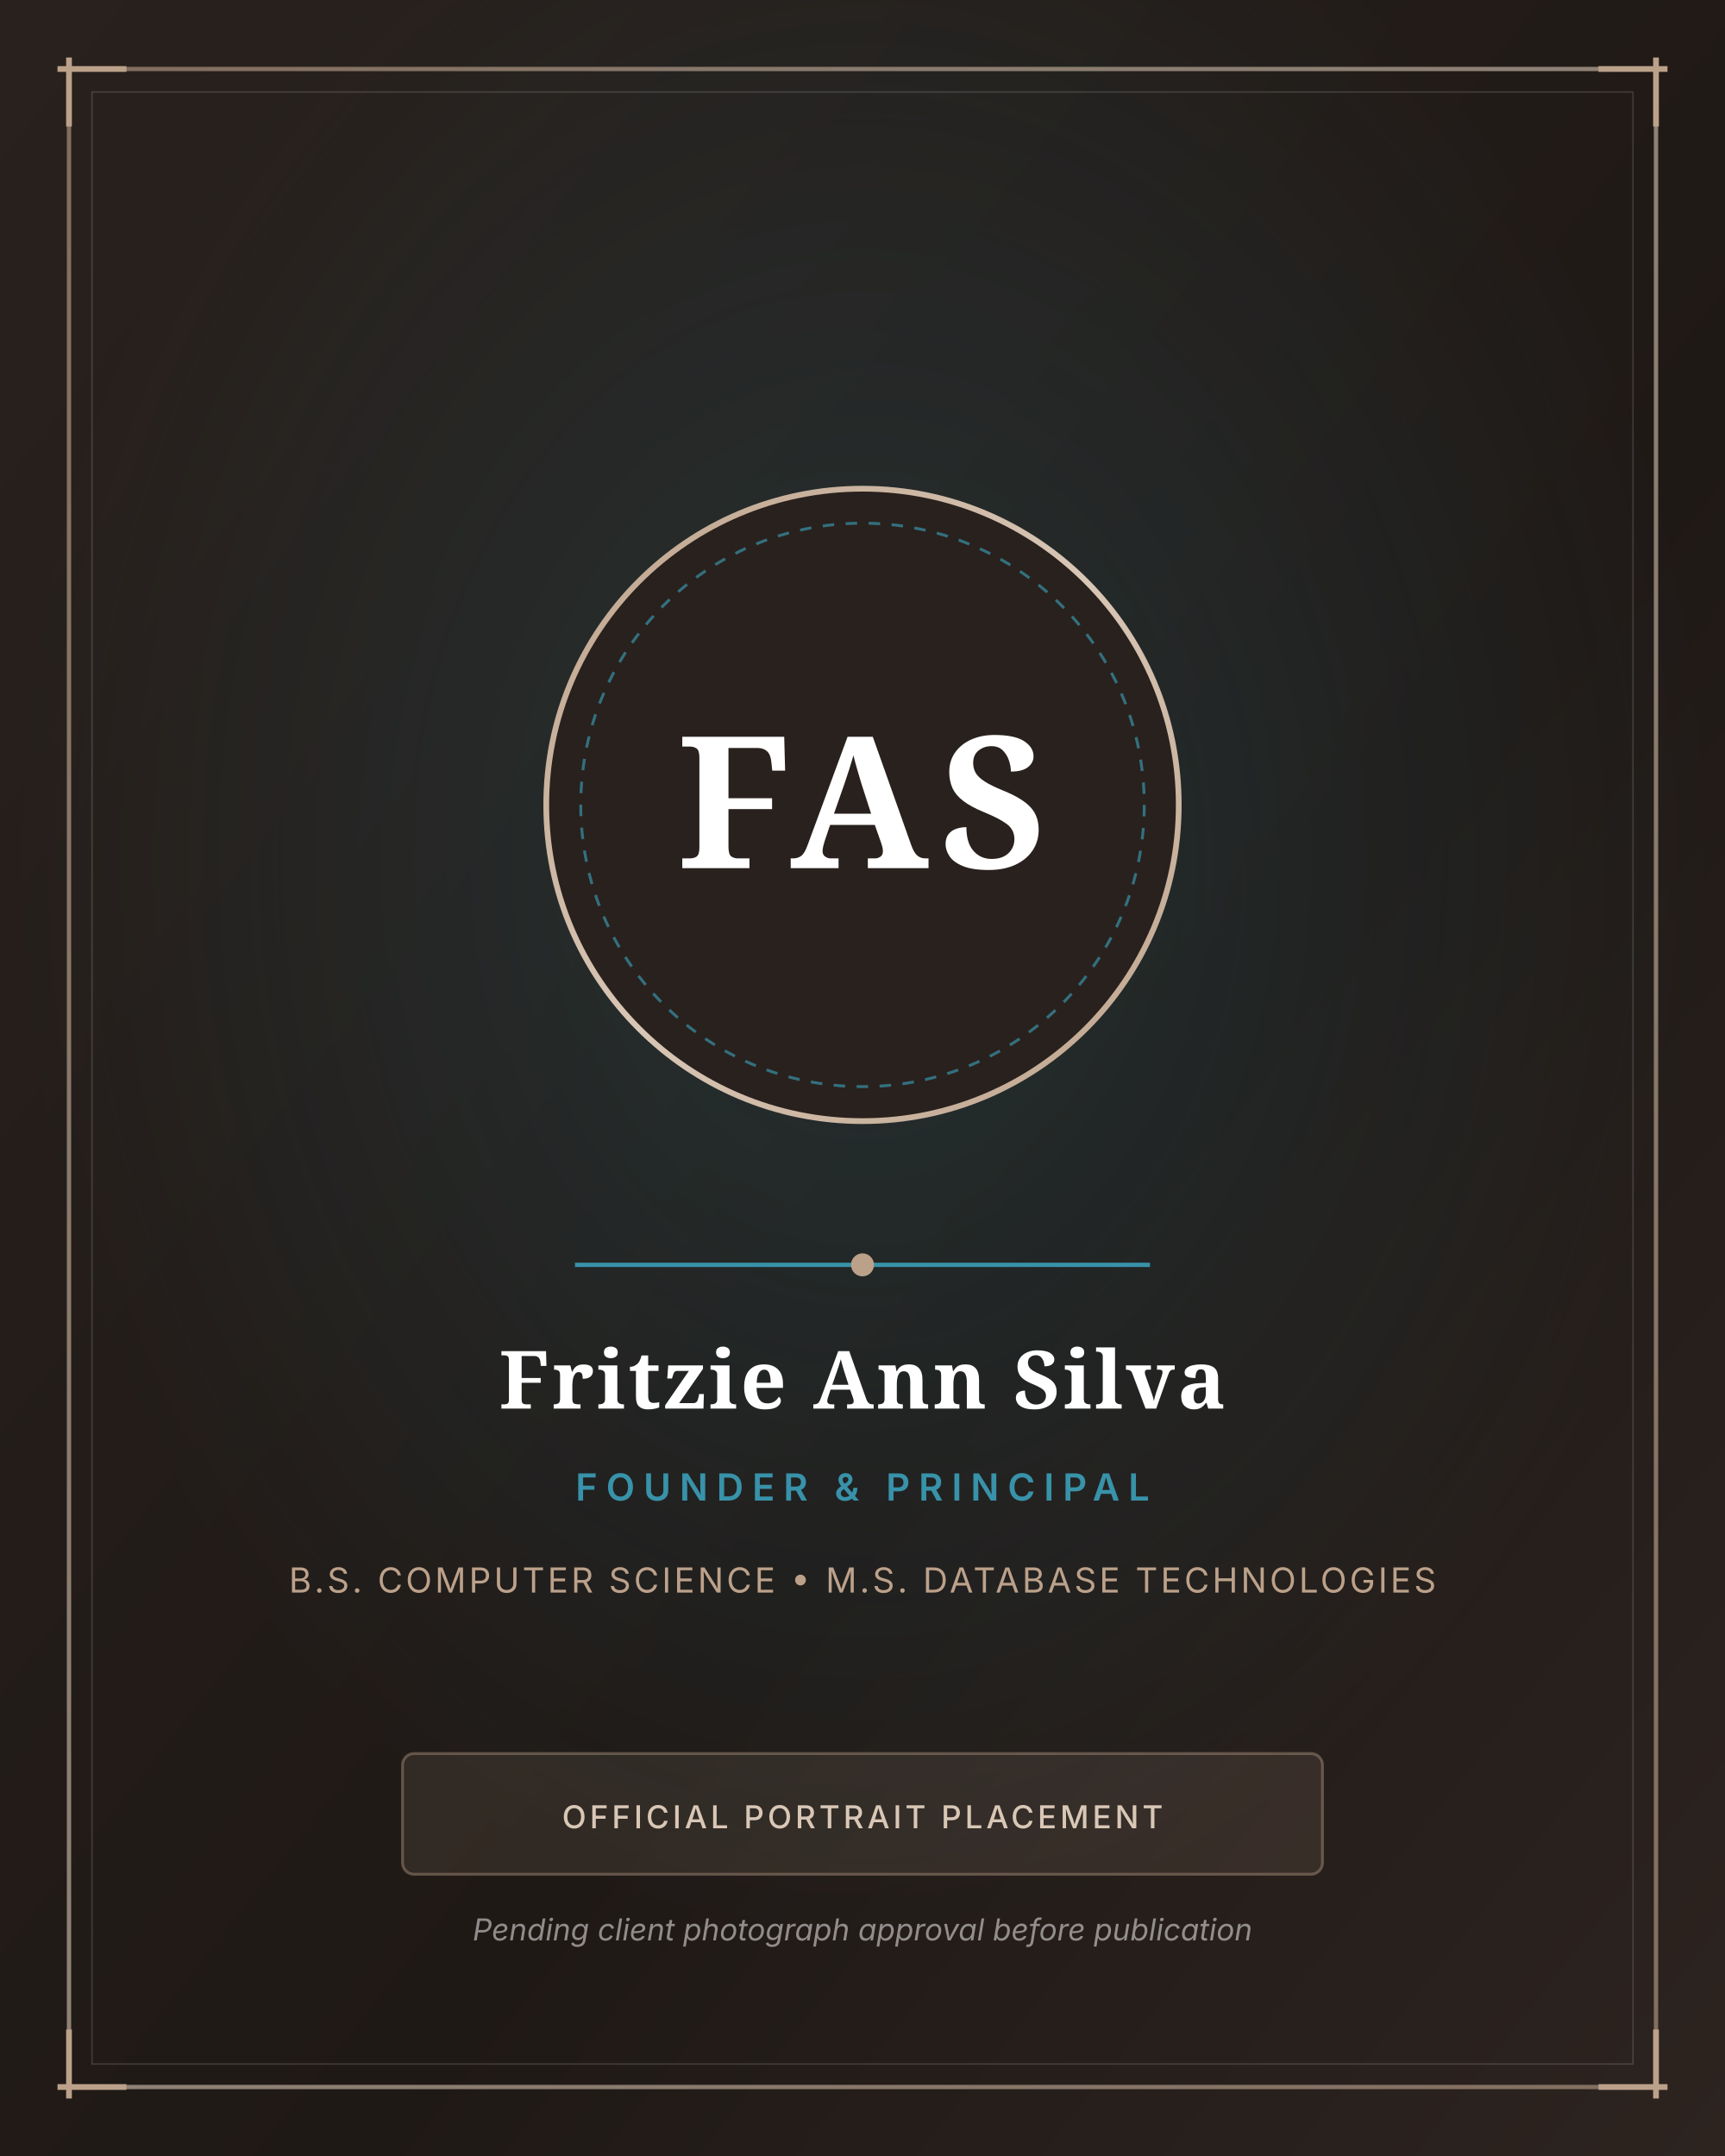
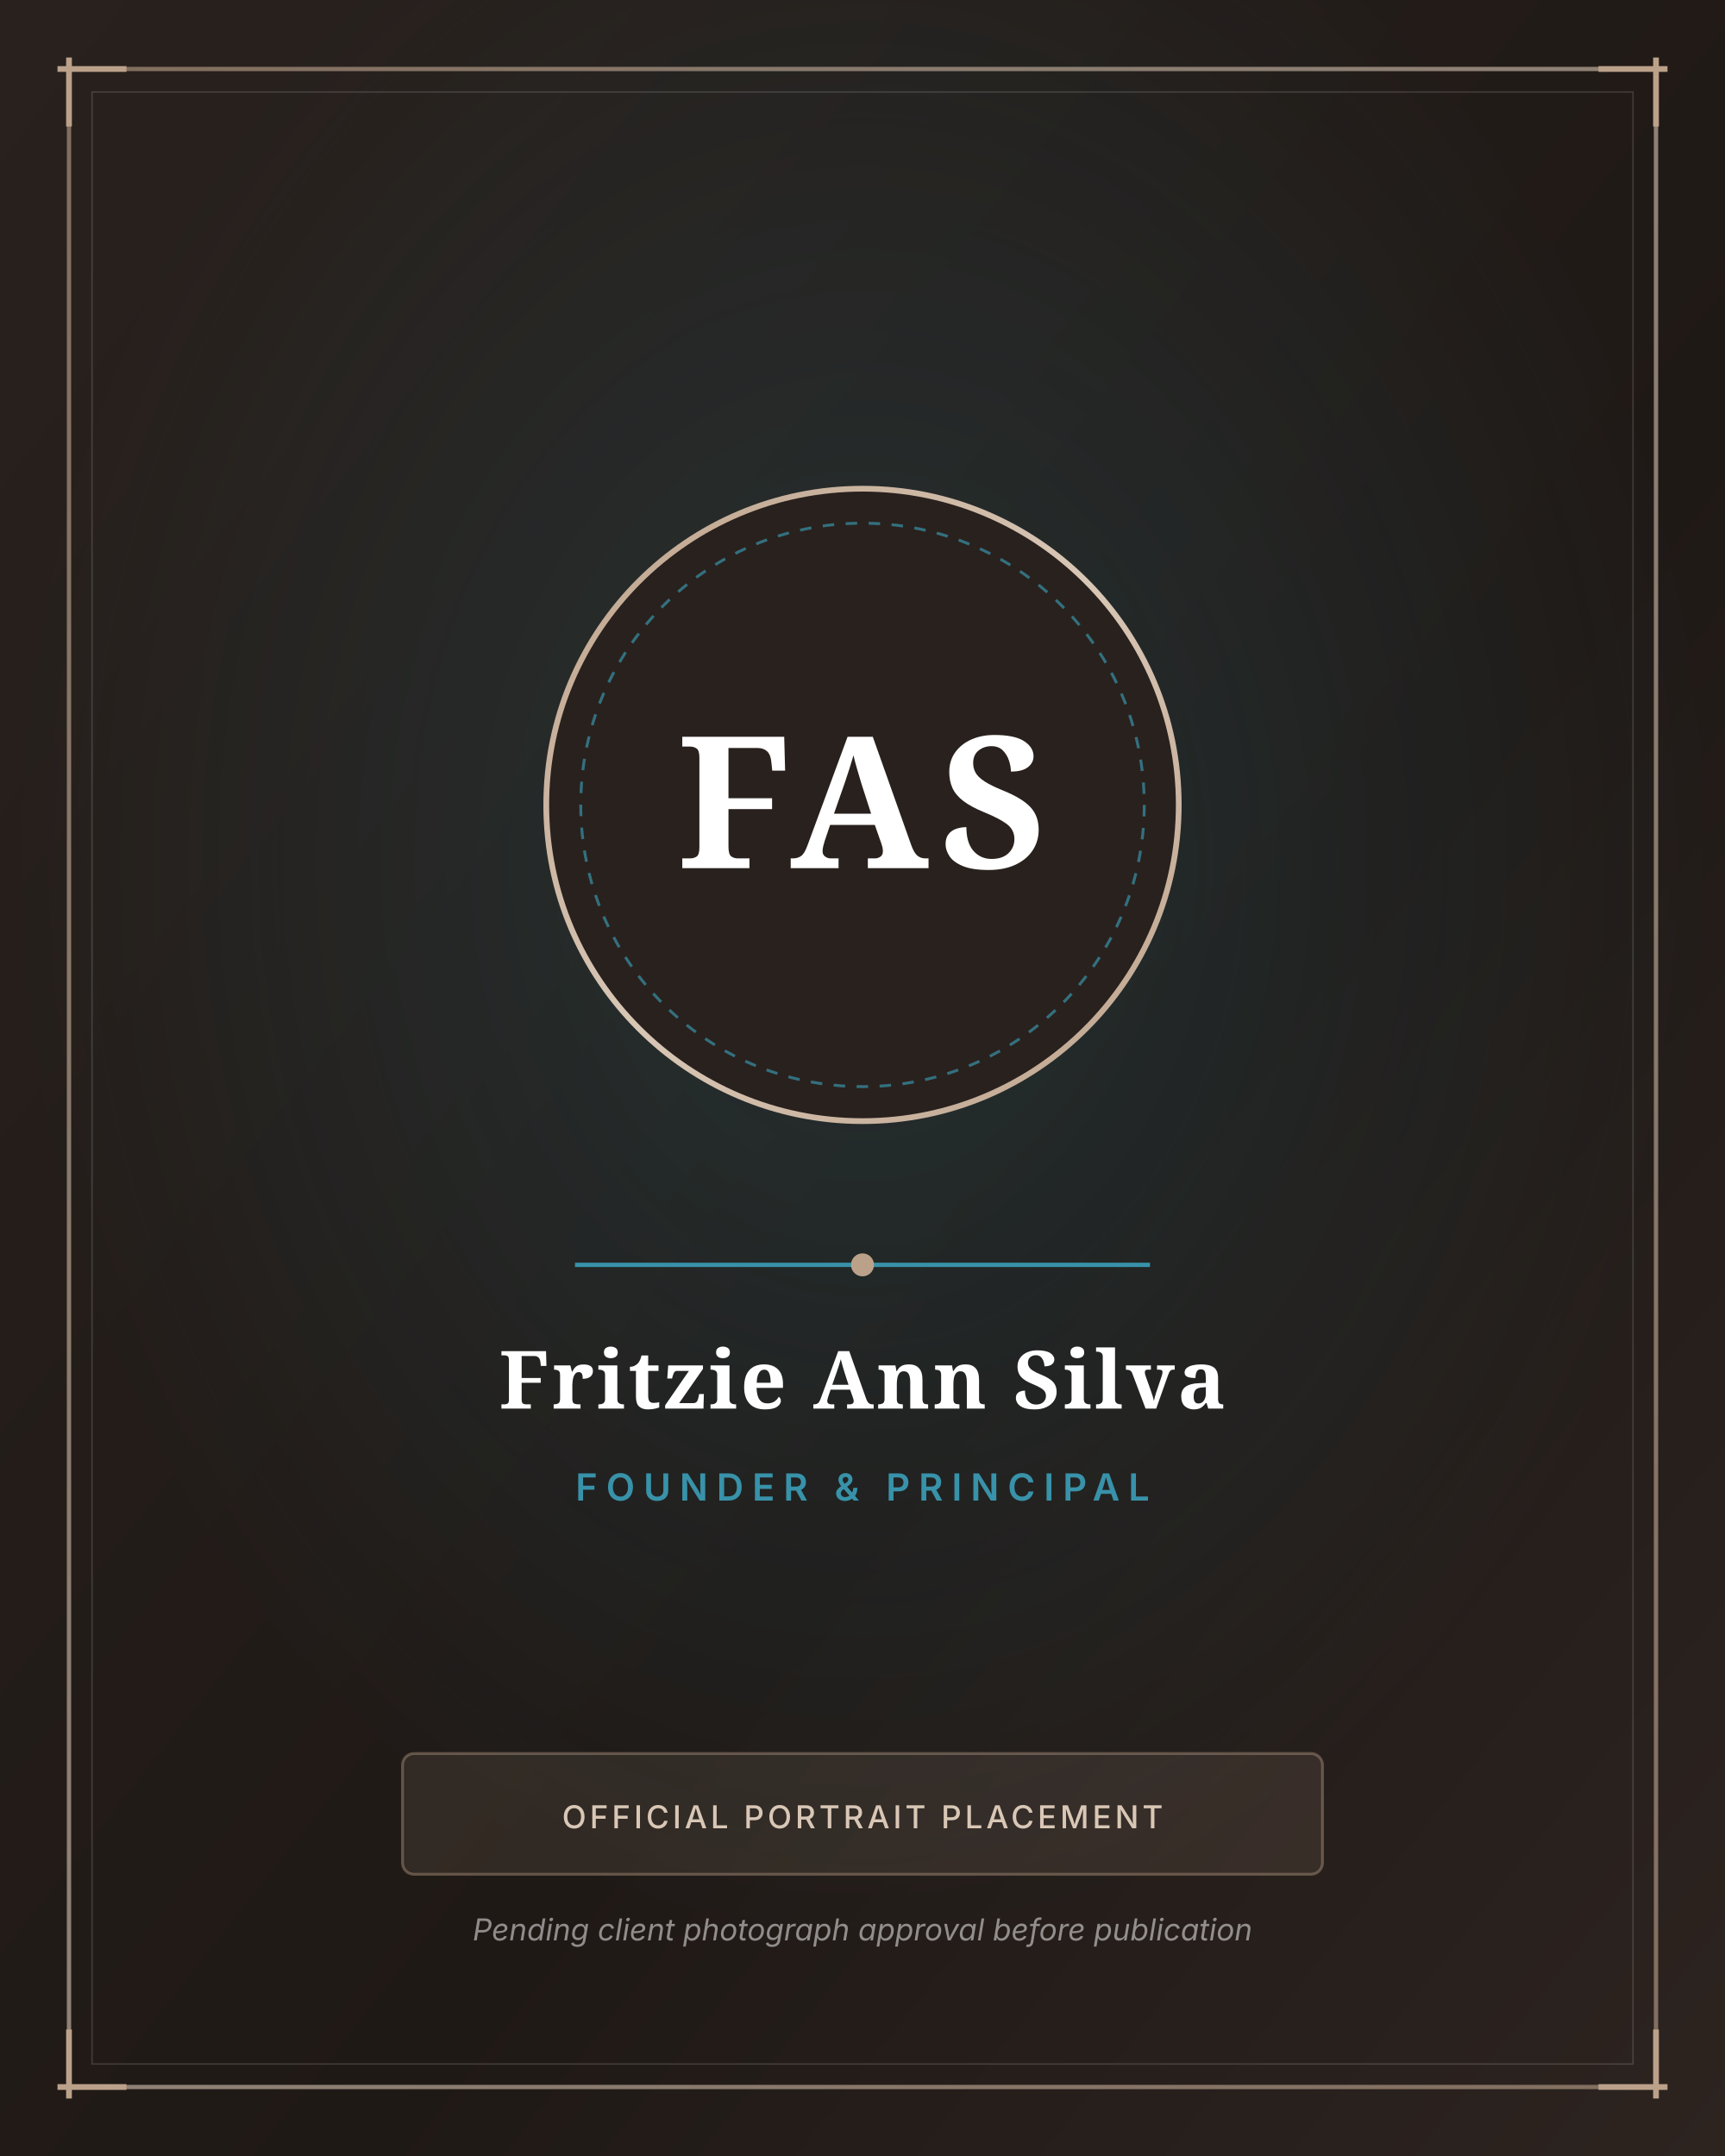
<svg xmlns="http://www.w3.org/2000/svg" viewBox="0 0 600 750" width="600" height="750">
  <defs>
    <linearGradient id="bgGrad" x1="0%" y1="0%" x2="100%" y2="100%">
      <stop offset="0%" stop-color="#29211D" />
      <stop offset="60%" stop-color="#1F1916" />
      <stop offset="100%" stop-color="#2D2420" />
    </linearGradient>
    <linearGradient id="goldGrad" x1="0%" y1="0%" x2="100%" y2="100%">
      <stop offset="0%" stop-color="#BCA18A" />
      <stop offset="50%" stop-color="#D9C7B6" />
      <stop offset="100%" stop-color="#BCA18A" />
    </linearGradient>
    <radialGradient id="tealGlow" cx="50%" cy="40%" r="50%">
      <stop offset="0%" stop-color="#3892A9" stop-opacity="0.18" />
      <stop offset="100%" stop-color="#3892A9" stop-opacity="0" />
    </radialGradient>
  </defs>
  <rect width="600" height="750" fill="url(#bgGrad)" />
  <rect width="600" height="750" fill="url(#tealGlow)" />
  <rect x="24" y="24" width="552" height="702" fill="none" stroke="url(#goldGrad)" stroke-width="1.5" stroke-opacity="0.6" />
  <rect x="32" y="32" width="536" height="686" fill="none" stroke="#FFFFFF" stroke-width="0.5" stroke-opacity="0.15" />
  <line x1="20" y1="24" x2="44" y2="24" stroke="#BCA18A" stroke-width="2" />
  <line x1="24" y1="20" x2="24" y2="44" stroke="#BCA18A" stroke-width="2" />
  <line x1="556" y1="24" x2="580" y2="24" stroke="#BCA18A" stroke-width="2" />
  <line x1="576" y1="20" x2="576" y2="44" stroke="#BCA18A" stroke-width="2" />
  <line x1="20" y1="726" x2="44" y2="726" stroke="#BCA18A" stroke-width="2" />
  <line x1="24" y1="706" x2="24" y2="730" stroke="#BCA18A" stroke-width="2" />
  <line x1="556" y1="726" x2="580" y2="726" stroke="#BCA18A" stroke-width="2" />
  <line x1="576" y1="706" x2="576" y2="730" stroke="#BCA18A" stroke-width="2" />
  <circle cx="300" cy="280" r="110" fill="#29211D" stroke="url(#goldGrad)" stroke-width="2" />
  <circle cx="300" cy="280" r="98" fill="none" stroke="#3892A9" stroke-width="1" stroke-dasharray="4 4" stroke-opacity="0.7" />
  <text x="300" y="302" font-family="'Playfair Display', Georgia, serif" font-size="64" font-weight="700" fill="#FFFFFF" text-anchor="middle" letter-spacing="4">FAS</text>
  <line x1="200" y1="440" x2="400" y2="440" stroke="#3892A9" stroke-width="1.5" />
  <circle cx="300" cy="440" r="4" fill="#BCA18A" />
  <text x="300" y="490" font-family="'Playfair Display', Georgia, serif" font-size="28" font-weight="600" fill="#FFFFFF" text-anchor="middle" letter-spacing="1">Fritzie Ann Silva</text>
  <text x="300" y="522" font-family="'Inter', -apple-system, sans-serif" font-size="13" font-weight="600" fill="#3892A9" text-anchor="middle" letter-spacing="3">FOUNDER &amp; PRINCIPAL</text>
-   <text x="300" y="554" font-family="'Inter', -apple-system, sans-serif" font-size="12" font-weight="400" fill="#BCA18A" text-anchor="middle" letter-spacing="1">B.S. COMPUTER SCIENCE • M.S. DATABASE TECHNOLOGIES</text>
  <g transform="translate(140, 610)">
    <rect width="320" height="42" rx="4" fill="#BCA18A" fill-opacity="0.12" stroke="#BCA18A" stroke-width="1" stroke-opacity="0.4" />
    <text x="160" y="26" font-family="'Inter', -apple-system, sans-serif" font-size="11" font-weight="500" fill="#D9C7B6" text-anchor="middle" letter-spacing="1.2">OFFICIAL PORTRAIT PLACEMENT</text>
  </g>
  <text x="300" y="675" font-family="'Inter', -apple-system, sans-serif" font-size="10.5" font-style="italic" fill="#FFFFFF" fill-opacity="0.5" text-anchor="middle">Pending client photograph approval before publication</text>
</svg>
